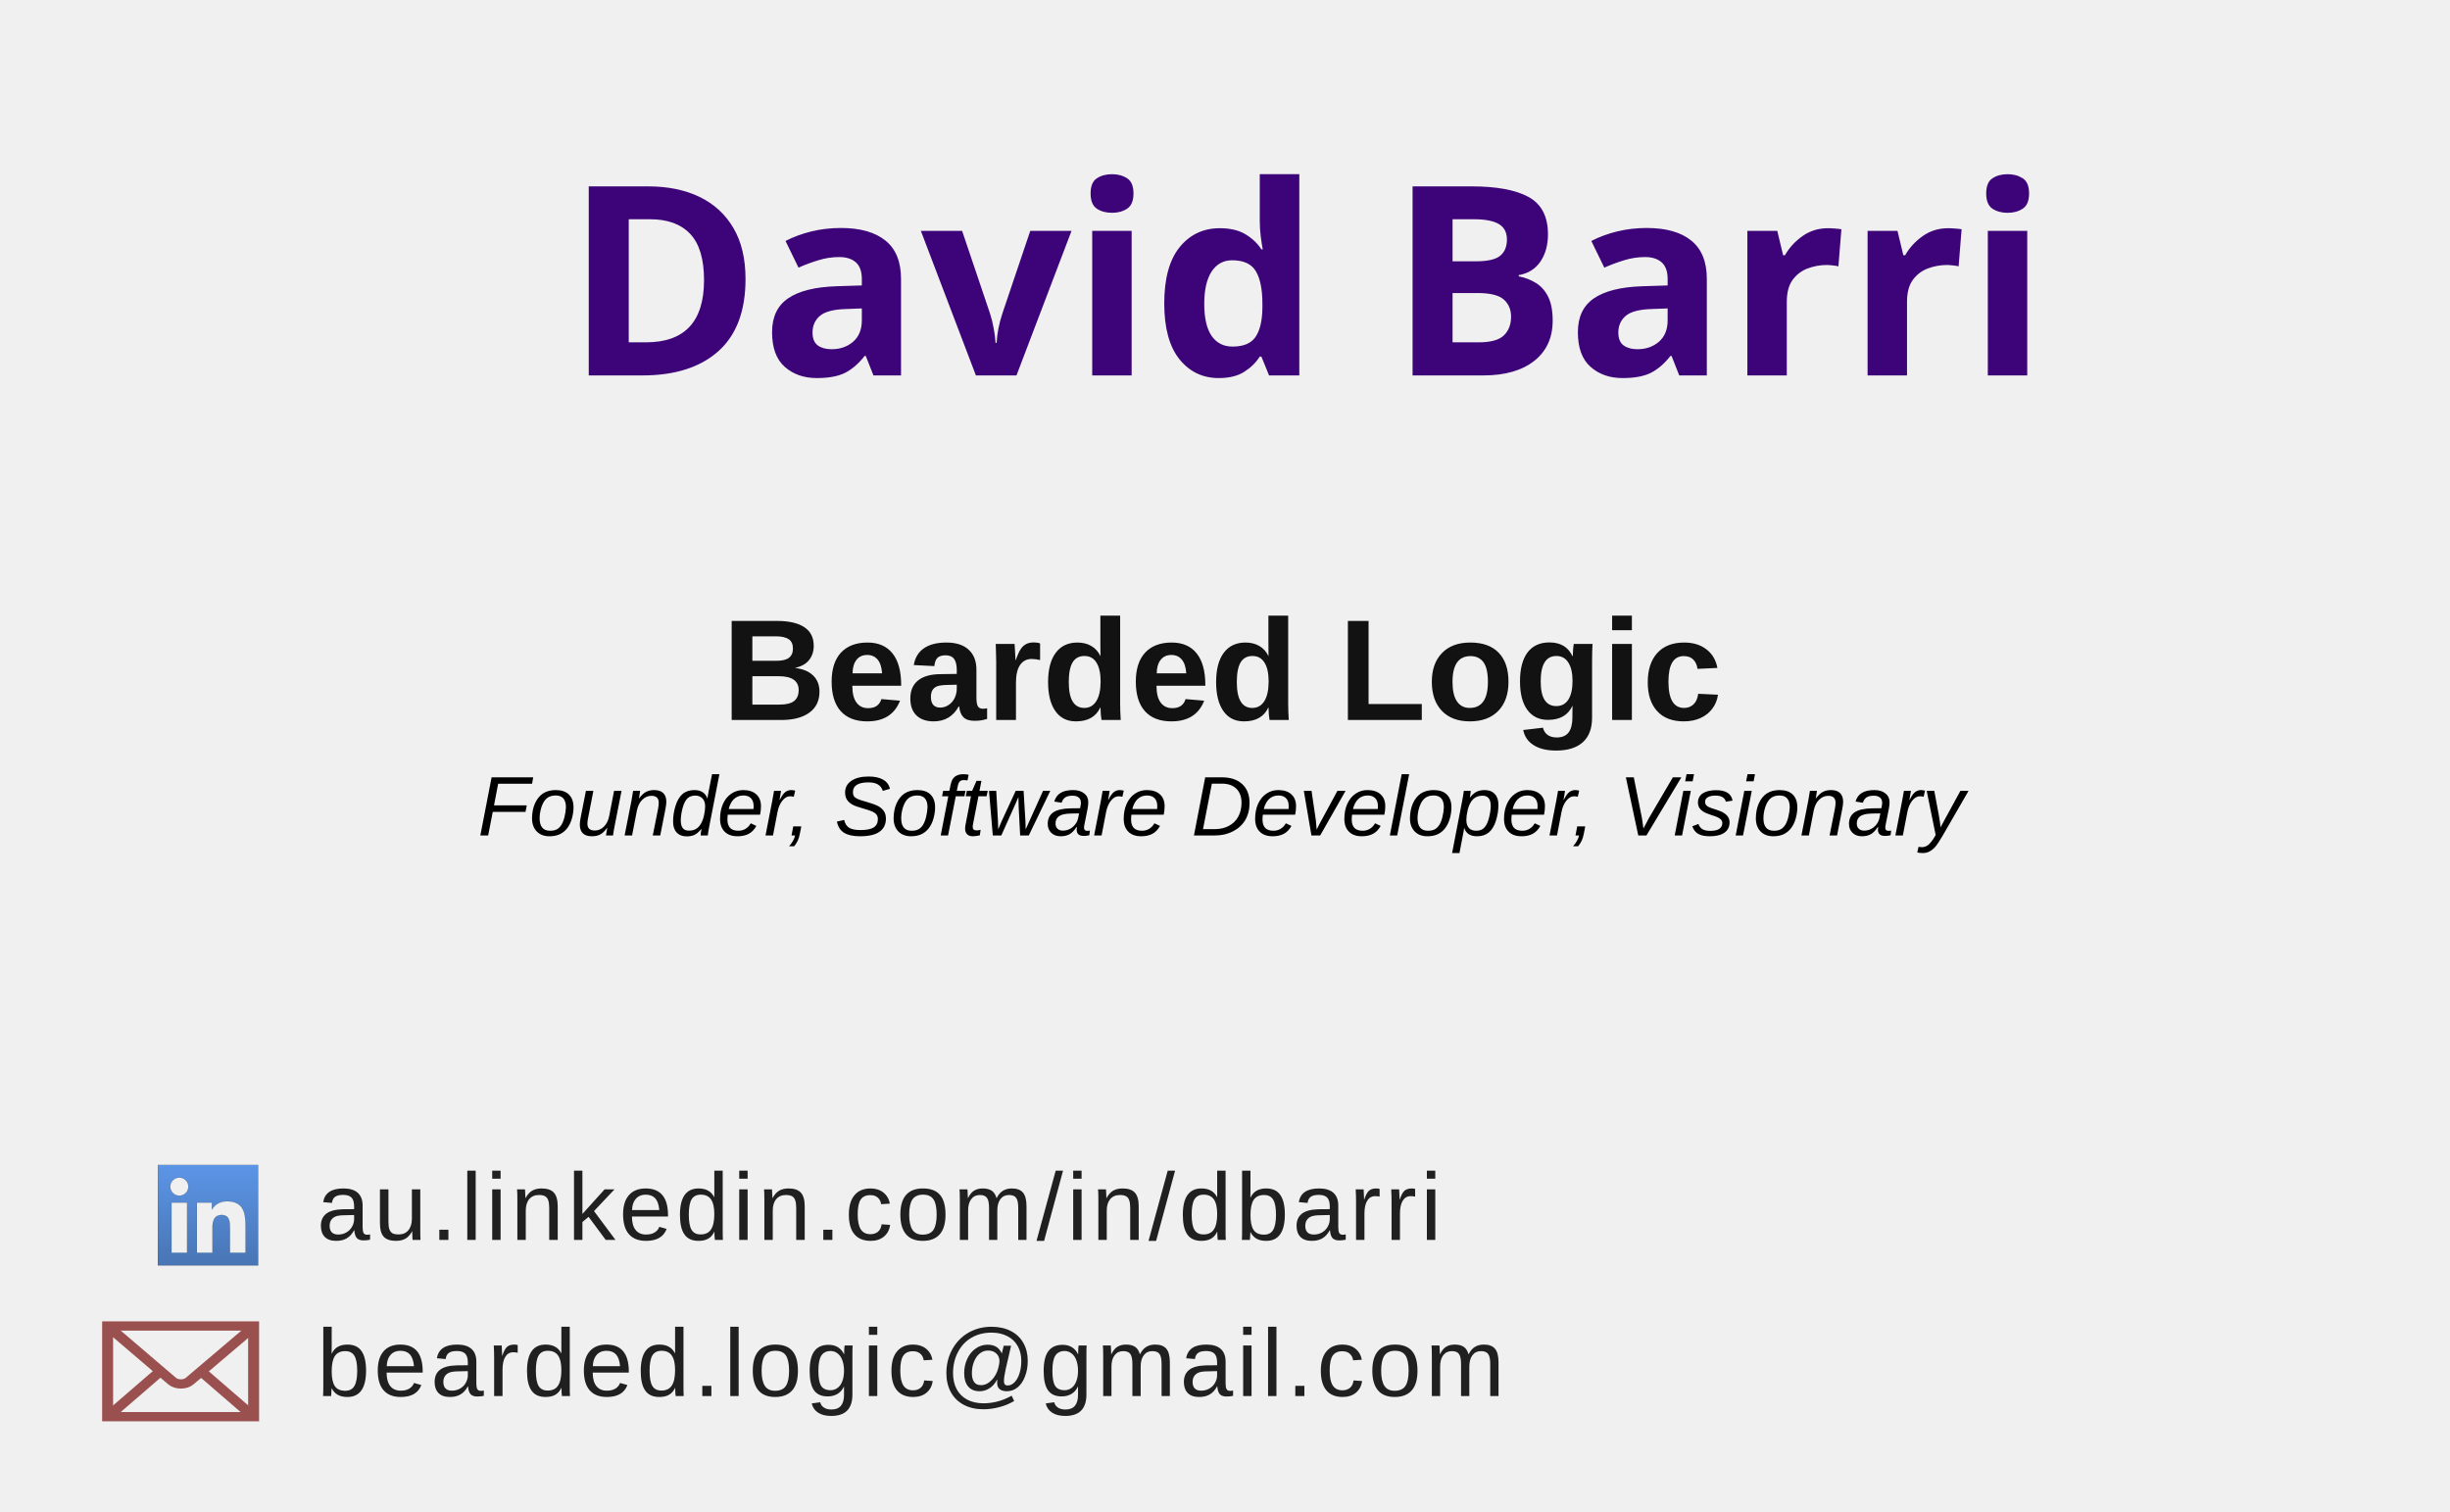
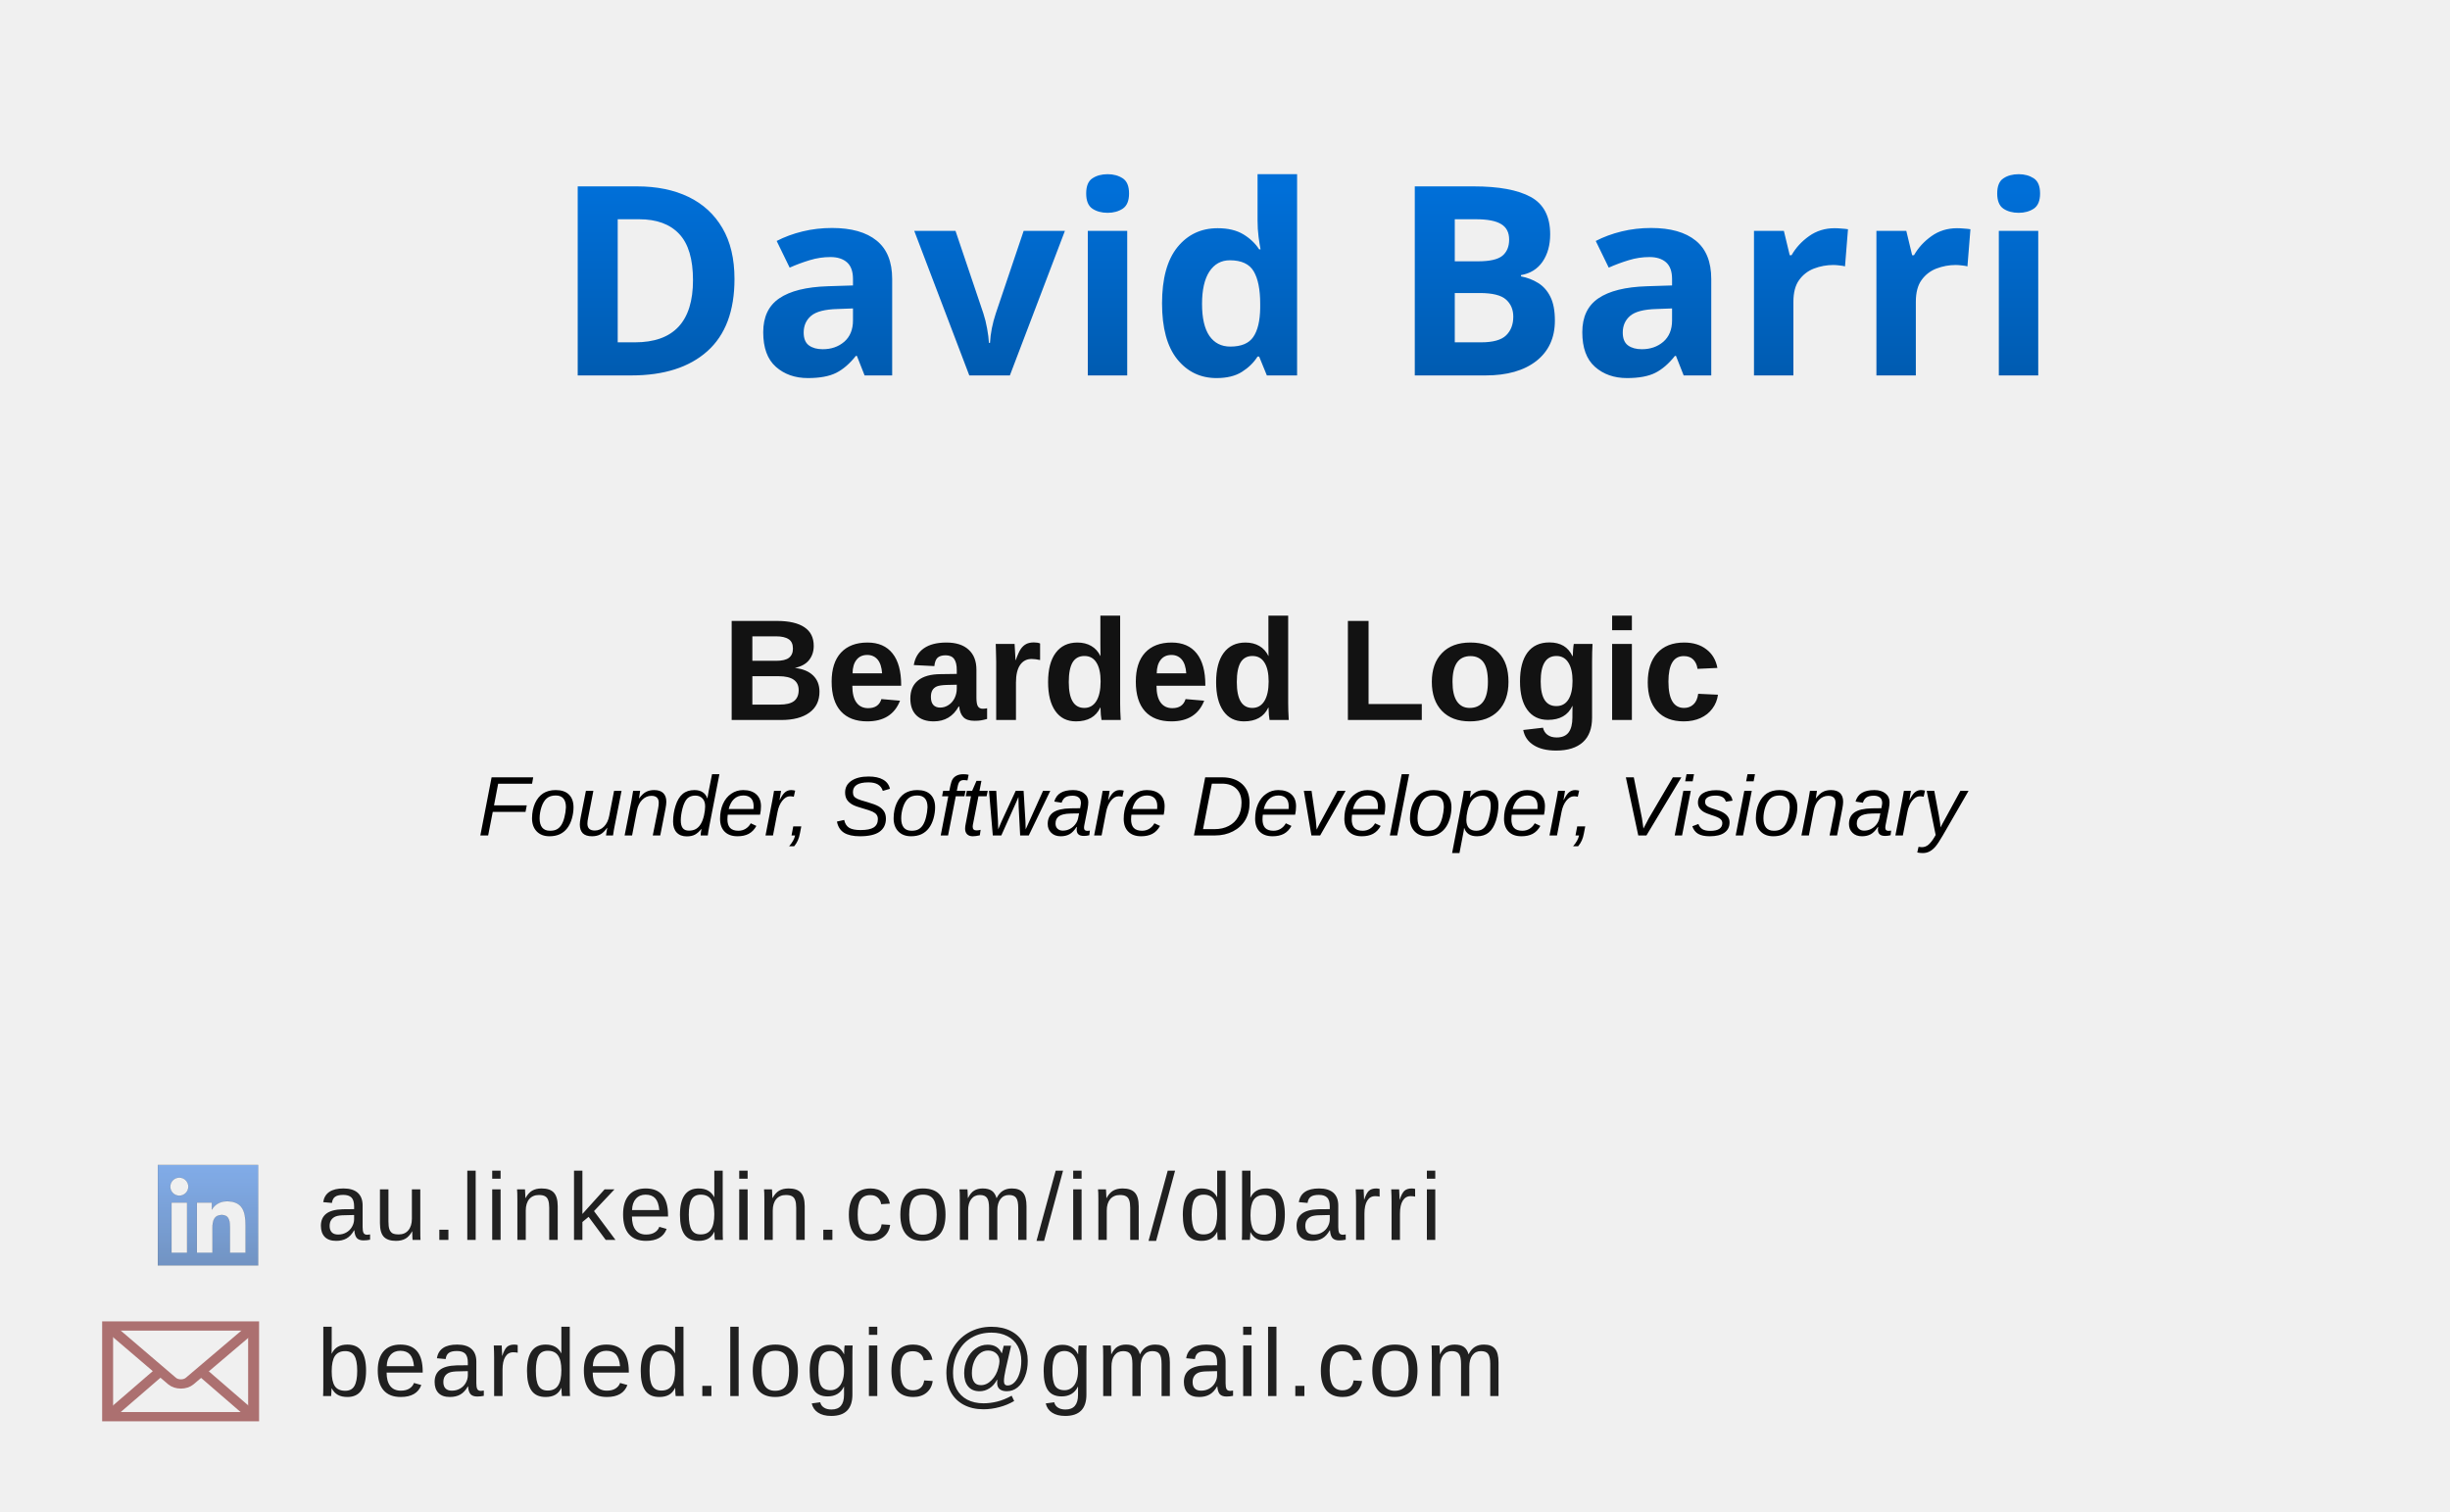
- <svg xmlns="http://www.w3.org/2000/svg" width="333.071" height="205.512" id="svg2" version="1.1">
-   <defs id="defs4" />
+ <svg xmlns="http://www.w3.org/2000/svg" xmlns:xlink="http://www.w3.org/1999/xlink" width="333.071" height="205.512" id="svg2" version="1.1">
+   <defs id="defs4">
+     <linearGradient id="linearGradient10083">
+       <stop style="stop-color:#006fd8;stop-opacity:1;" offset="0" id="stop10085" />
+       <stop style="stop-color:#005bb0;stop-opacity:1;" offset="1" id="stop10087" />
+     </linearGradient>
+     <linearGradient xlink:href="#linearGradient10083" id="linearGradient10089" x1="168.219" y1="25.767" x2="168.219" y2="51.494" gradientUnits="userSpaceOnUse" />
+   </defs>
  <g id="layer1" transform="translate(0,-846.8504)" style="opacity:0.25;display:none">
    <rect y="846.85" x="0" height="205.512" width="333.071" id="rect3809" style="fill:#000000;fill-opacity:1;stroke:none" />
    <rect style="fill:#ffffff;fill-opacity:1;stroke:none" id="rect2989" width="322.441" height="194.882" x="5.315" y="852.165" />
    <rect y="857.48" x="10.63" height="184.252" width="311.811" id="rect3759" style="fill:#ffffff;fill-opacity:1;stroke:#ff8812;stroke-opacity:1" />
  </g>
  <g id="layer2" style="display:inline">
    <text id="text4973" y="113.59" x="64.943" style="font-size:11.481px;font-style:normal;font-weight:normal;line-height:125%;letter-spacing:0px;word-spacing:0px;fill:#000000;fill-opacity:1;stroke:none;display:inline;font-family:Sans" xml:space="preserve">
      <tspan style="font-style:italic;font-variant:normal;font-weight:normal;font-stretch:normal;font-family:Arimo;-inkscape-font-specification:Arimo Italic" y="113.59" x="64.943" id="tspan4975">Founder, Software Developer, Visionary</tspan>
    </text>
-     <g id="g4453" transform="matrix(0.01421251,0,0,0.01421251,21.45553,158.397)">
+     <g id="g4453" transform="matrix(0.01421251,0,0,0.01421251,21.45553,158.397)" style="opacity:0.75">
      <g id="Layer_1" />
      <g id="Layer_2">
        <linearGradient y2="960" x2="480" y1="-2.1550481e-08" x1="480" gradientUnits="userSpaceOnUse" id="SVGID_1_">
          <stop id="stop4441" style="stop-color:#5C95E6" offset="0" />
          <stop id="stop4443" style="stop-color:#4875B4" offset="1" />
        </linearGradient>
        <path id="path4445" d="M 960,960 H 0 V 0 H 960 V 960 z M 130.92,838.597 H 280.278 V 358.781 H 130.92 v 479.816 z m 74.726,-718.345 c -47.922,0 -86.565,38.772 -86.565,86.449 0,47.723 38.643,86.49 86.565,86.49 47.751,0 86.47,-38.767 86.47,-86.49 0,-47.677 -38.719,-86.449 -86.47,-86.449 M 373.908,838.597 H 522.943 V 601.201 c 0,-62.554 11.832,-123.165 89.494,-123.165 76.463,0 77.56,71.586 77.56,127.279 V 838.597 H 839.081 V 575.41 c 0,-129.227 -27.936,-228.557 -178.912,-228.557 -72.594,0 -121.306,39.754 -141.197,77.505 h -2.03 V 358.78 H 373.908 v 479.817 z" stroke-miterlimit="10" style="fill:url(#SVGID_1_);stroke:#000000;stroke-miterlimit:10" />
      </g>
    </g>
-     <text xml:space="preserve" style="font-size:25.137px;font-style:normal;font-weight:normal;line-height:125%;letter-spacing:0px;word-spacing:0px;fill:#3c0478;fill-opacity:1;stroke:none;display:inline;font-family:Sans" x="76.806" y="51.042" id="text4059">
-       <tspan id="tspan4061" x="76.806" y="51.042" style="font-size:36px;font-style:normal;font-variant:normal;font-weight:bold;font-stretch:normal;fill:#3c0478;fill-opacity:1;font-family:Minion Pro;-inkscape-font-specification:Minion Pro Bold">David Barri</tspan>
+     <text xml:space="preserve" style="font-size:25.137px;font-style:normal;font-weight:normal;line-height:125%;letter-spacing:0px;word-spacing:0px;fill:url(#linearGradient10089);fill-opacity:1;stroke:none;display:inline;font-family:Sans" x="75.306" y="51.042" id="text4059">
+       <tspan id="tspan4061" x="75.306" y="51.042" style="font-size:36px;font-style:normal;font-variant:normal;font-weight:bold;font-stretch:normal;letter-spacing:0.3px;fill:url(#linearGradient10089);fill-opacity:1;font-family:Minion Pro;-inkscape-font-specification:Minion Pro Bold">David Barri</tspan>
    </text>
    <text xml:space="preserve" style="font-size:13.475px;font-style:normal;font-weight:normal;line-height:125%;letter-spacing:0px;word-spacing:0px;fill:#121212;fill-opacity:1;stroke:none;display:inline;font-family:Sans" x="98.155" y="97.889" id="text4075">
      <tspan id="tspan4077" x="98.155" y="97.889" style="font-size:19.576px;font-style:normal;font-variant:normal;font-weight:bold;font-stretch:normal;text-align:start;line-height:125%;writing-mode:lr-tb;text-anchor:start;font-family:Arimo;-inkscape-font-specification:Arimo;fill:#121212;fill-opacity:1">Bearded Logic</tspan>
    </text>
    <text xml:space="preserve" style="font-size:25.137px;font-style:normal;font-weight:normal;line-height:125%;letter-spacing:0px;word-spacing:0px;fill:#202020;fill-opacity:1;stroke:none;display:inline;font-family:Sans" x="43.078" y="168.58" id="text4079">
      <tspan id="tspan4081" x="43.078" y="168.58" style="font-size:13px;font-style:normal;font-variant:normal;font-weight:normal;font-stretch:normal;letter-spacing:0.5px;fill:#202020;fill-opacity:1;font-family:Arimo;-inkscape-font-specification:Arimo">au.linkedin.com/in/dbarri</tspan>
    </text>
    <text xml:space="preserve" style="font-size:14.038px;font-style:normal;font-weight:normal;line-height:125%;letter-spacing:0.5px;word-spacing:0px;fill:#202020;fill-opacity:1;stroke:none;display:inline;font-family:Sans" x="43.078" y="189.808" id="text4083">
      <tspan id="tspan4085" x="43.078" y="189.808" style="font-size:13px;font-style:normal;font-variant:normal;font-weight:normal;font-stretch:normal;fill:#202020;fill-opacity:1;font-family:Arimo;-inkscape-font-specification:Arimo;letter-spacing:0.5px" dx="0">bearded.logic@gmail.com</tspan>
    </text>
-     <g id="g3317" transform="matrix(0.01165377,0,0,-0.00984006,7.123827,198.9507)" style="stroke:#9b5050;stroke-opacity:1">
+     <g id="g3317" transform="matrix(0.01165377,0,0,-0.00984006,7.123827,198.9507)" style="stroke:#9b5050;stroke-opacity:1;opacity:0.8">
      <path d="m 644.25,644.25 1703,0 0,1253 -1703,0 0,-1253 z" style="fill:none;stroke:#9b5050;stroke-width:127.729;stroke-linecap:butt;stroke-linejoin:miter;stroke-miterlimit:10;stroke-opacity:1;stroke-dasharray:none" id="path3319" />
      <path d="m 660.25,1881.25 735,-744 c 54.06,-55.01 153.14,-54.36 206,-1 l 735,739" style="fill:none;stroke:#9b5050;stroke-width:127.729;stroke-linecap:butt;stroke-linejoin:miter;stroke-miterlimit:10;stroke-opacity:1;stroke-dasharray:none" id="path3321" />
      <path d="m 685.25,685.25 563,576" style="fill:none;stroke:#9b5050;stroke-width:127.729;stroke-linecap:butt;stroke-linejoin:miter;stroke-miterlimit:10;stroke-opacity:1;stroke-dasharray:none" id="path3323" />
      <path d="m 2300.25,692.25 -548,561" style="fill:none;stroke:#9b5050;stroke-width:127.729;stroke-linecap:butt;stroke-linejoin:miter;stroke-miterlimit:10;stroke-opacity:1;stroke-dasharray:none" id="path3325" />
    </g>
  </g>
  <g id="layer4" />
  <g id="layer3" style="display:none">
    <text xml:space="preserve" style="font-size:11.481px;font-style:normal;font-weight:normal;line-height:125%;letter-spacing:0px;word-spacing:0px;fill:#000000;fill-opacity:1;stroke:none;display:inline;font-family:Sans" x="90.482" y="114.516" id="text4071">
      <tspan id="tspan4073" x="90.482" y="114.516" style="font-style:italic;font-variant:normal;font-weight:normal;font-stretch:normal;font-family:Arimo;-inkscape-font-specification:Arimo Italic">Founder, Developer, Dreamer</tspan>
    </text>
  </g>
</svg>
